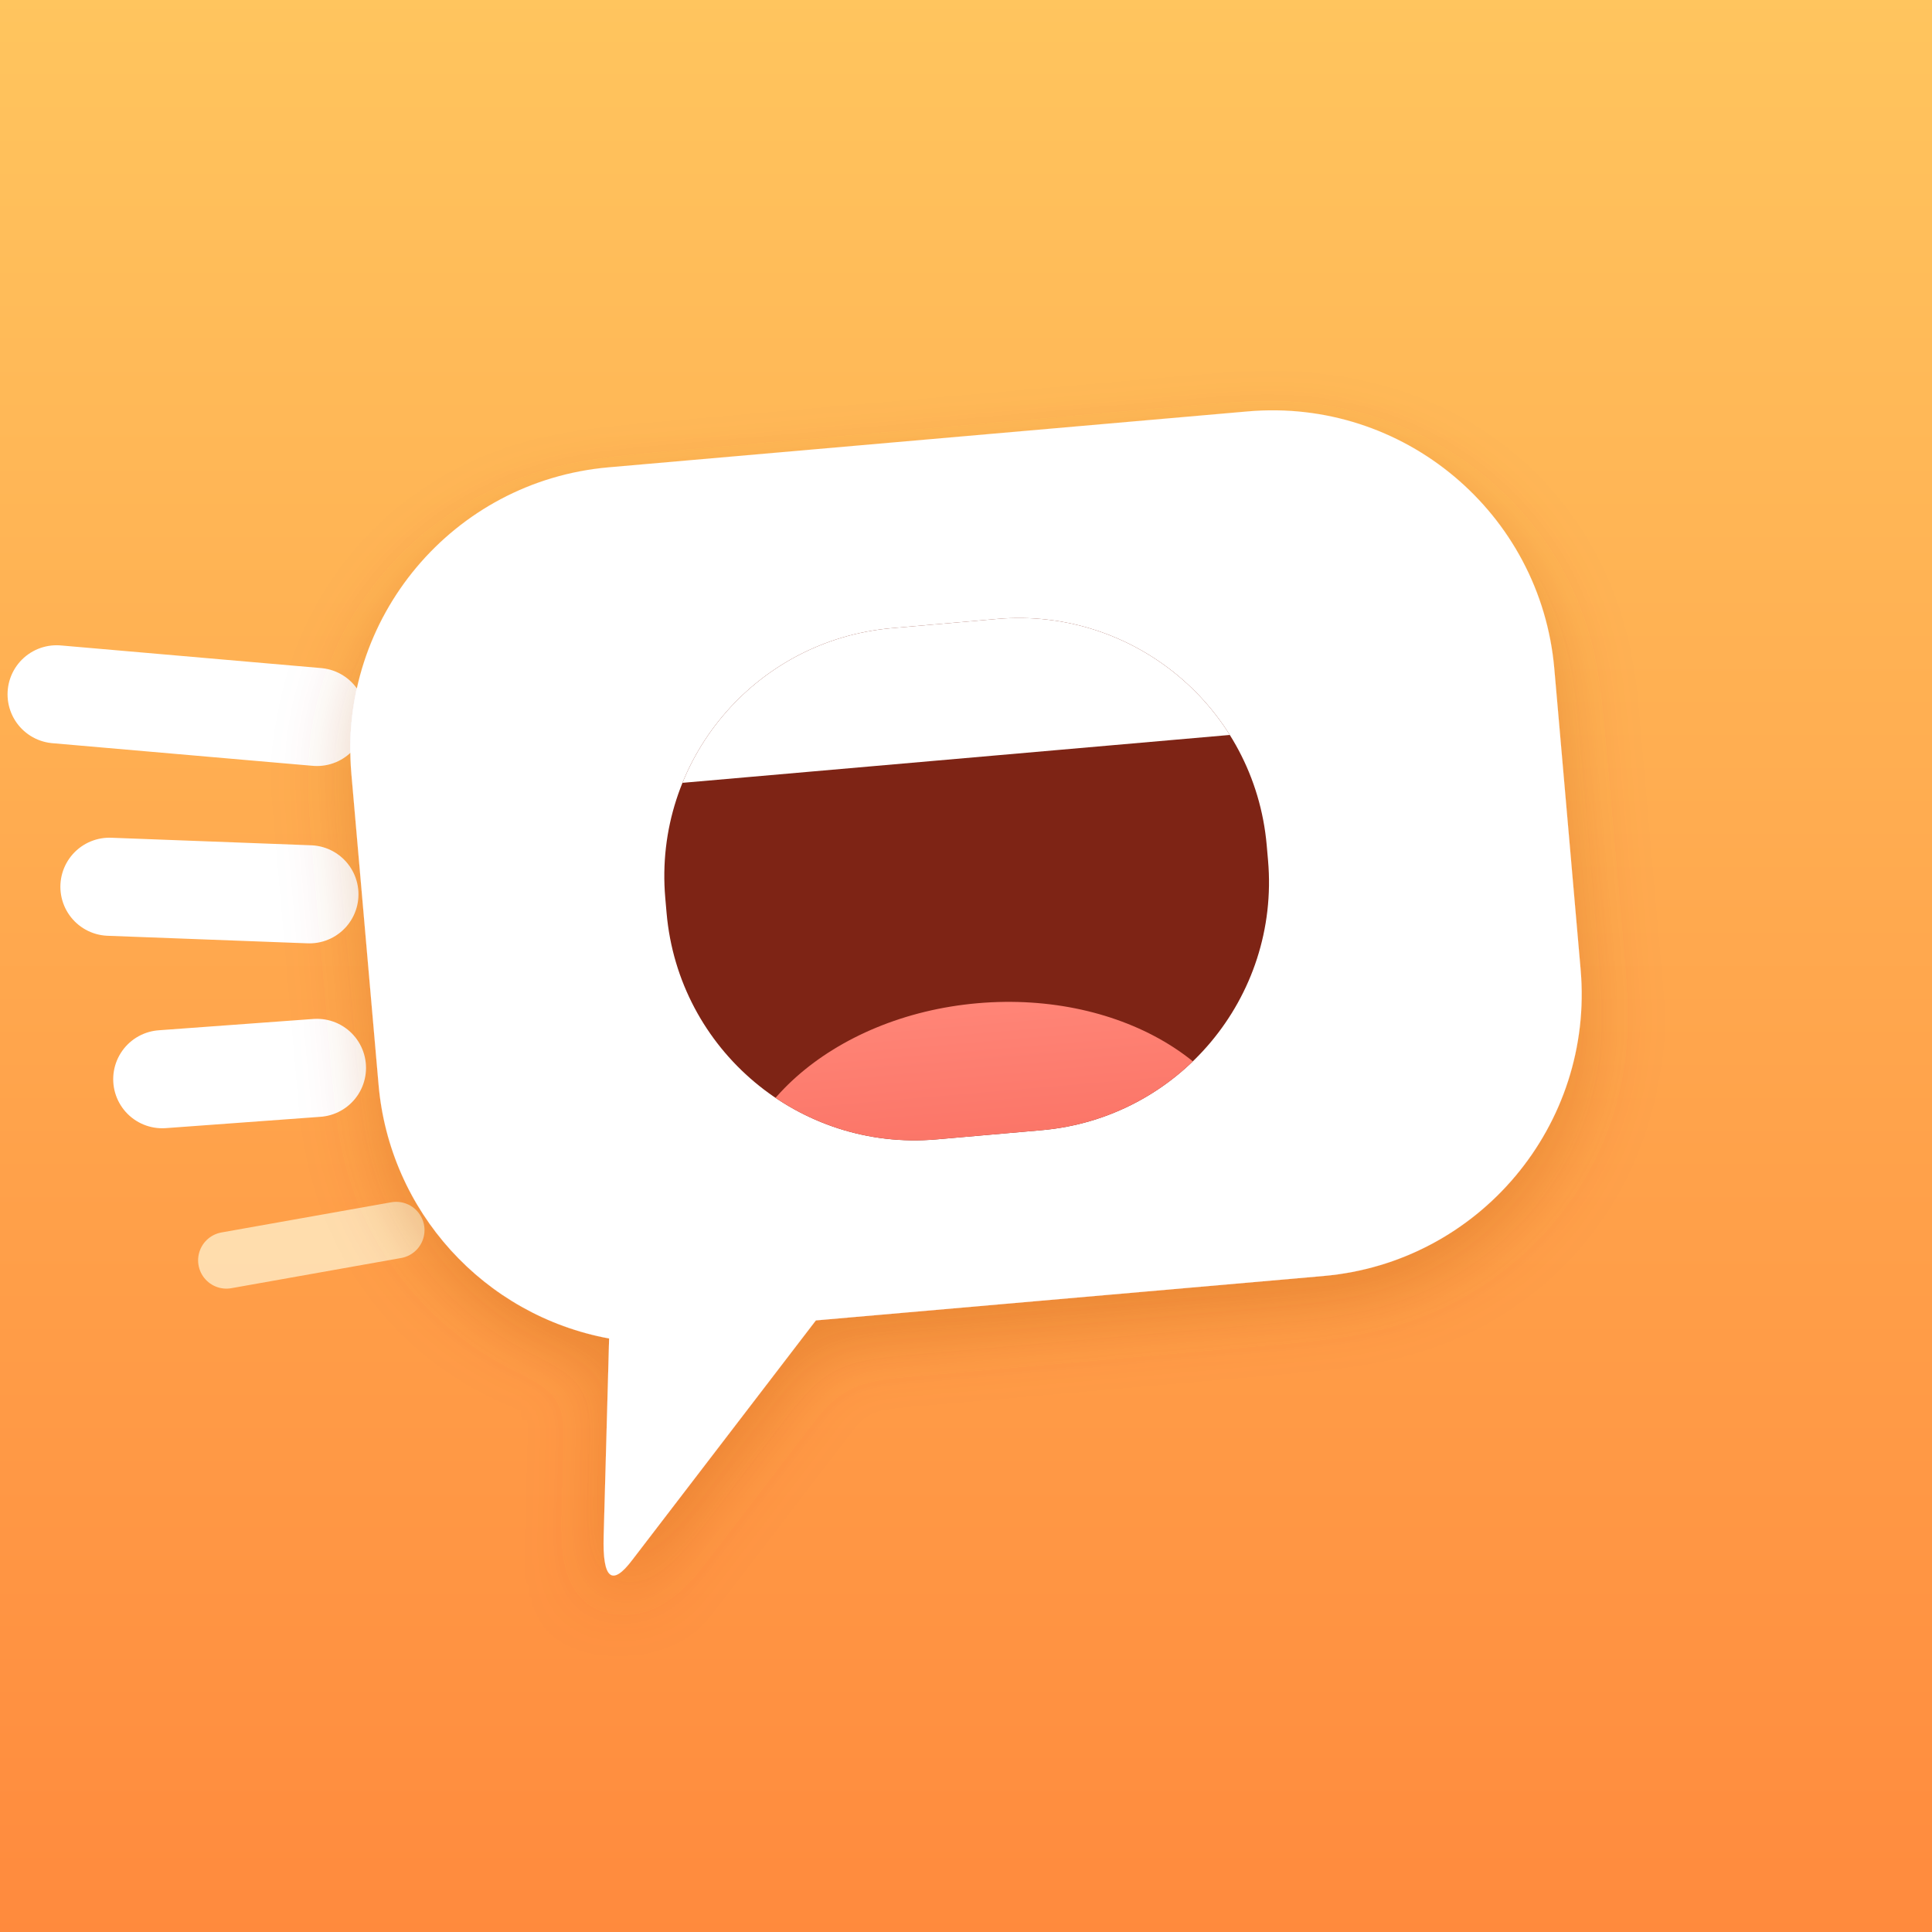
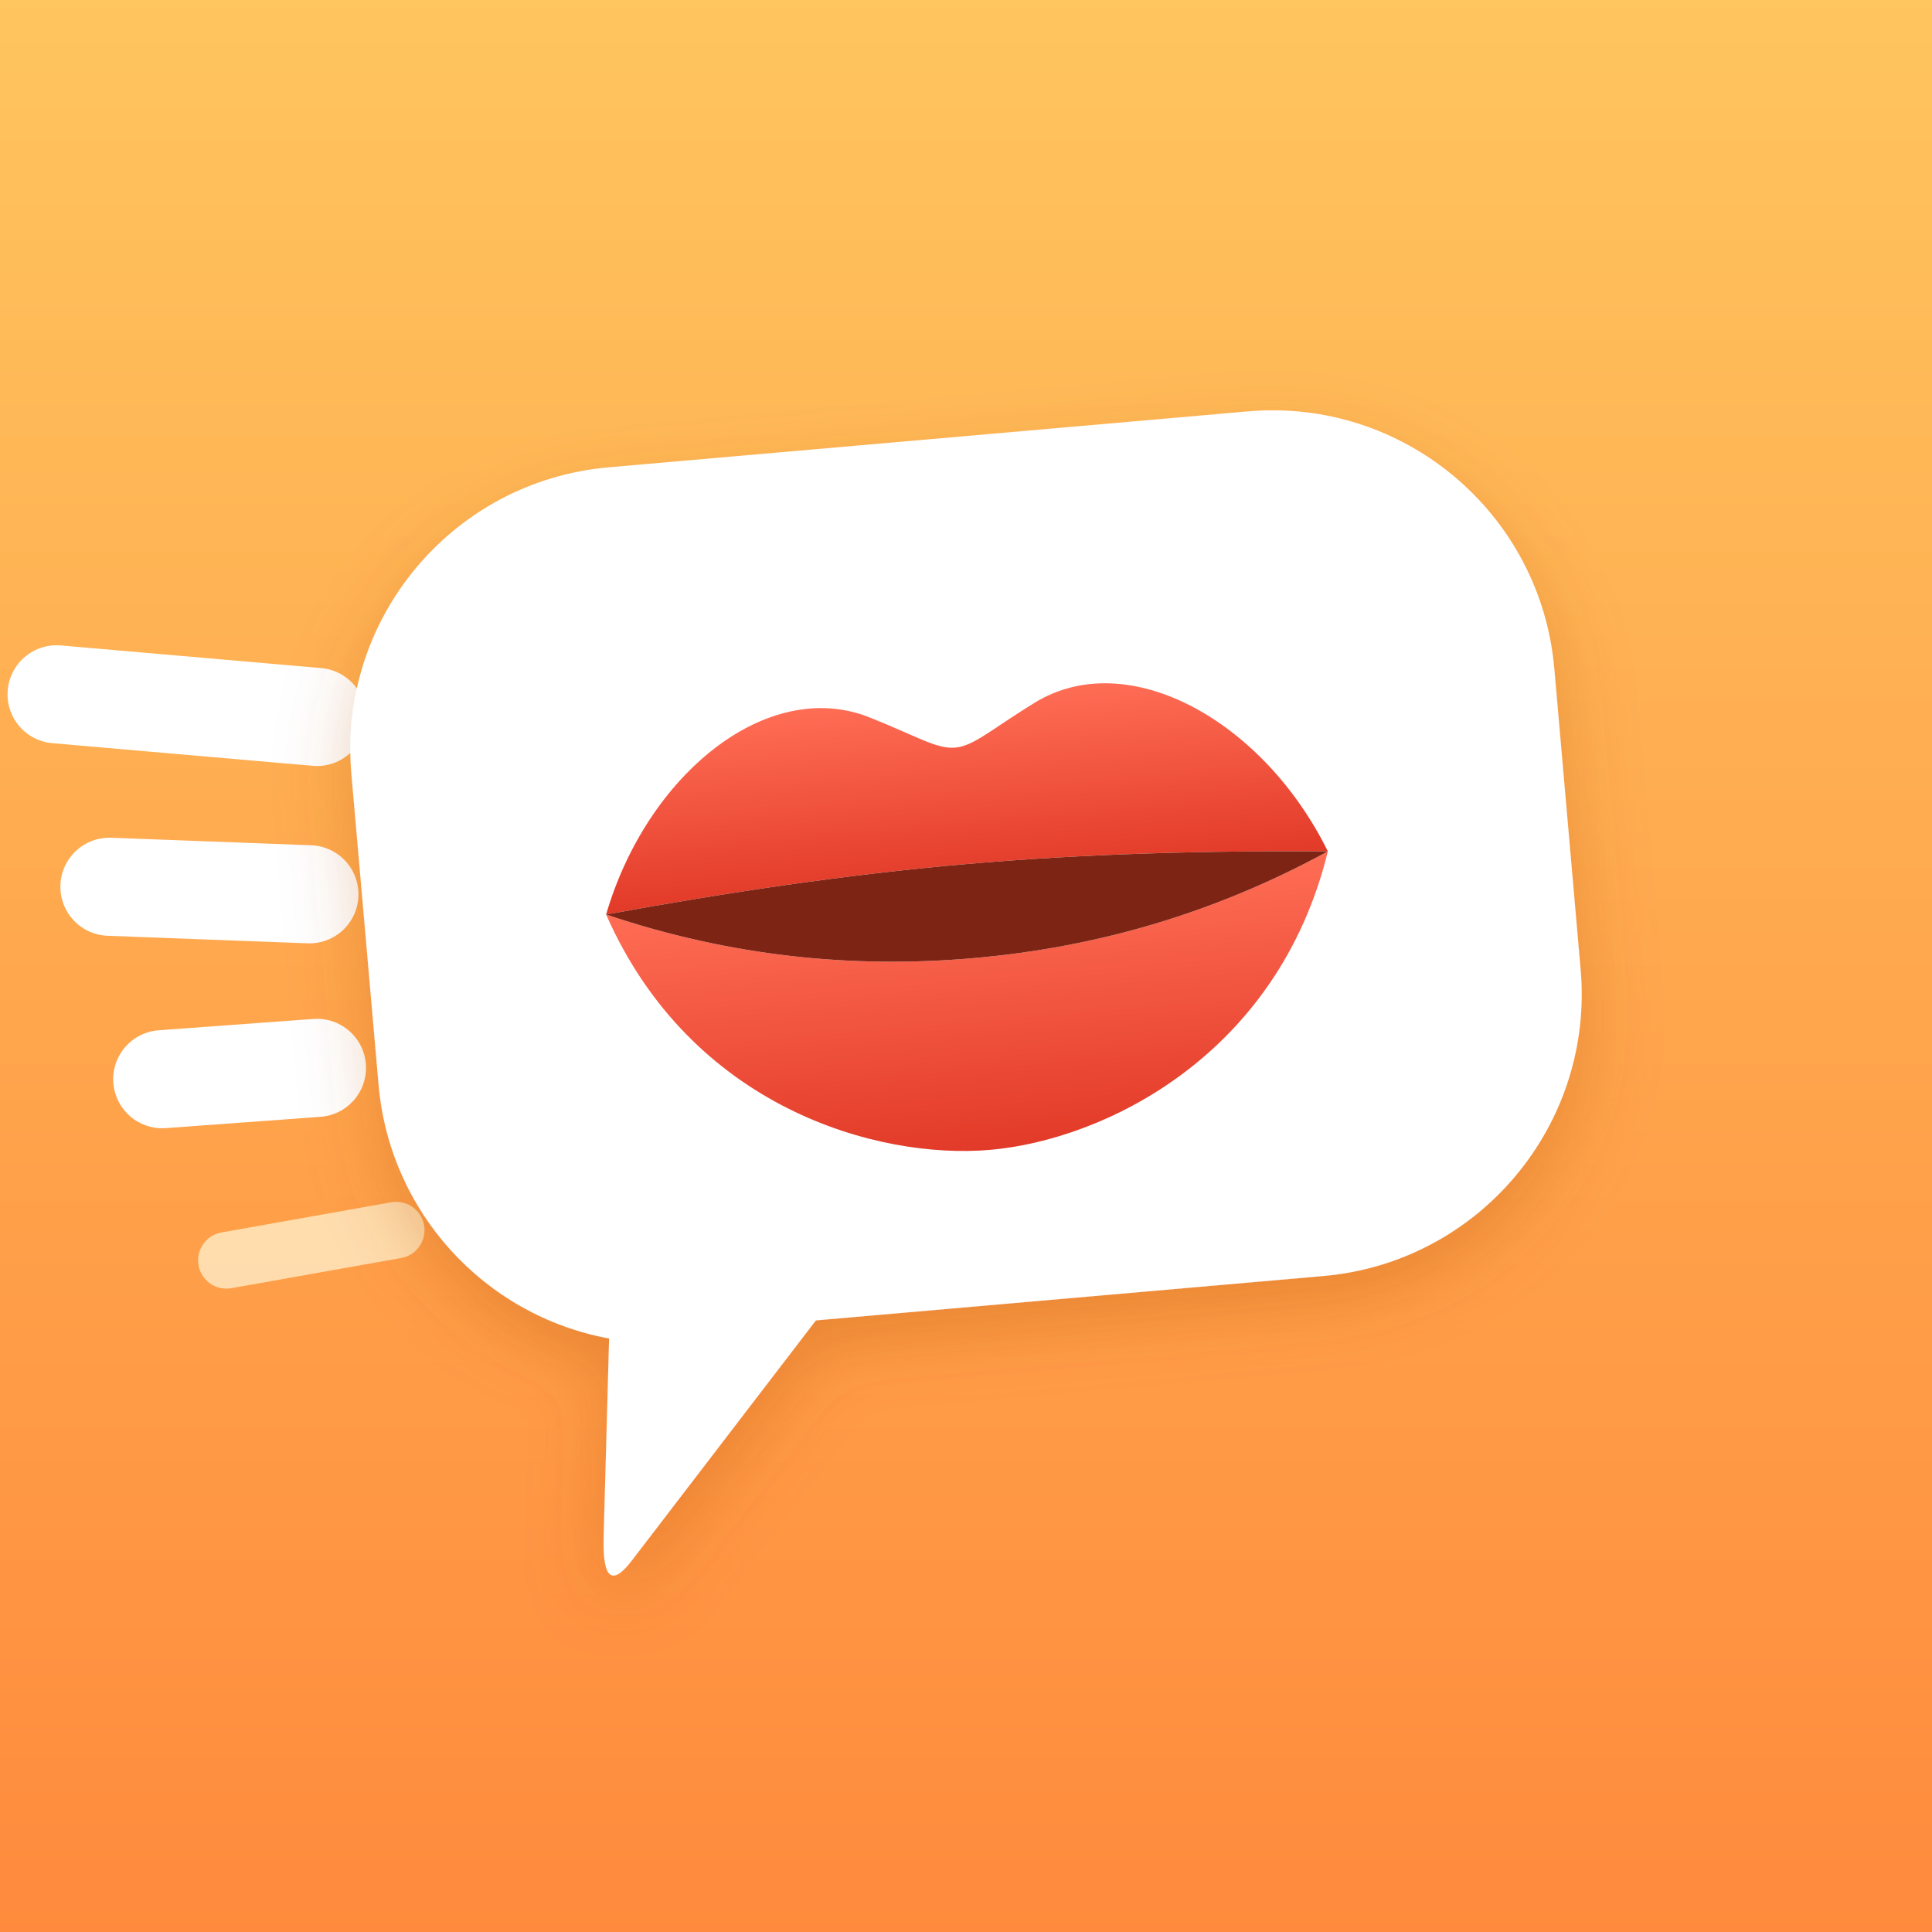
<svg xmlns="http://www.w3.org/2000/svg" width="1024" height="1024" viewBox="0 0 1024 1024">
  <defs>
    <linearGradient id="bg" x1="0" y1="0" x2="0" y2="1">
      <stop offset="0" stop-color="#FFC55E" />
      <stop offset="1" stop-color="#FF8A3D" />
    </linearGradient>
-     <linearGradient id="tongue" x1="0" y1="0" x2="0" y2="1">
-       <stop offset="0" stop-color="#FF8577" />
-       <stop offset="1" stop-color="#F4574A" />
+     <linearGradient id="lips" x1="0" y1="0" x2="0" y2="1">
+       <stop offset="0" stop-color="#FF6D55" />
+       <stop offset="1" stop-color="#E23A28" />
    </linearGradient>
    <filter id="soft" x="-20%" y="-20%" width="140%" height="140%">
      <feDropShadow dx="0" dy="14" stdDeviation="18" flood-color="#B34A00" flood-opacity="0.28" />
    </filter>
    <clipPath id="mouthClip">
      <rect x="352" y="330" width="320" height="272" rx="132" />
    </clipPath>
  </defs>
  <rect width="1024" height="1024" fill="url(#bg)" />
  <g stroke="#FFFFFF" stroke-width="52" stroke-linecap="round">
    <line x1="30" y1="368" x2="168" y2="380" />
    <line x1="58" y1="470" x2="164" y2="474" />
    <line x1="86" y1="572" x2="168" y2="566" />
  </g>
  <g stroke="#FFE3B8" stroke-width="30" stroke-linecap="round" opacity="0.9">
    <line x1="120" y1="668" x2="210" y2="652" />
  </g>
  <g transform="rotate(-5 512 462)">
    <g filter="url(#soft)">
      <path d="M 342 232                h 340                a 150 150 0 0 1 150 150                v 160                a 150 150 0 0 1 -150 150                h -270                l -108 118                q -18 20 -14 -14                l 12 -104                a 150 150 0 0 1 -110 -145                v -165                a 150 150 0 0 1 150 -150                z" fill="#FFFFFF" />
    </g>
-     <rect x="352" y="330" width="320" height="272" rx="132" fill="#7E2415" />
-     <g clip-path="url(#mouthClip)">
-       <rect x="332" y="318" width="360" height="84" rx="26" fill="#FFFFFF" />
-       <ellipse cx="512" cy="636" rx="140" ry="104" fill="url(#tongue)" />
+     <g>
+       <path d="M 320 468                C 348 396, 416 350, 468 376                C 492 388, 502 396, 512 396                C 522 396, 532 388, 556 376                C 608 350, 676 396, 704 468                C 640 462, 576 458, 512 458                C 448 458, 384 462, 320 468                Z" fill="url(#lips)" />
+       <path d="M 320 468                C 356 574, 452 610, 512 610                C 572 610, 668 574, 704 468                C 640 496, 576 508, 512 508                C 448 508, 384 496, 320 468                Z" fill="url(#lips)" />
+       <path d="M 320 468                C 384 462, 448 458, 512 458                C 576 458, 640 462, 704 468                C 640 496, 576 508, 512 508                C 448 508, 384 496, 320 468                Z" fill="#7E2415" />
    </g>
  </g>
</svg>
